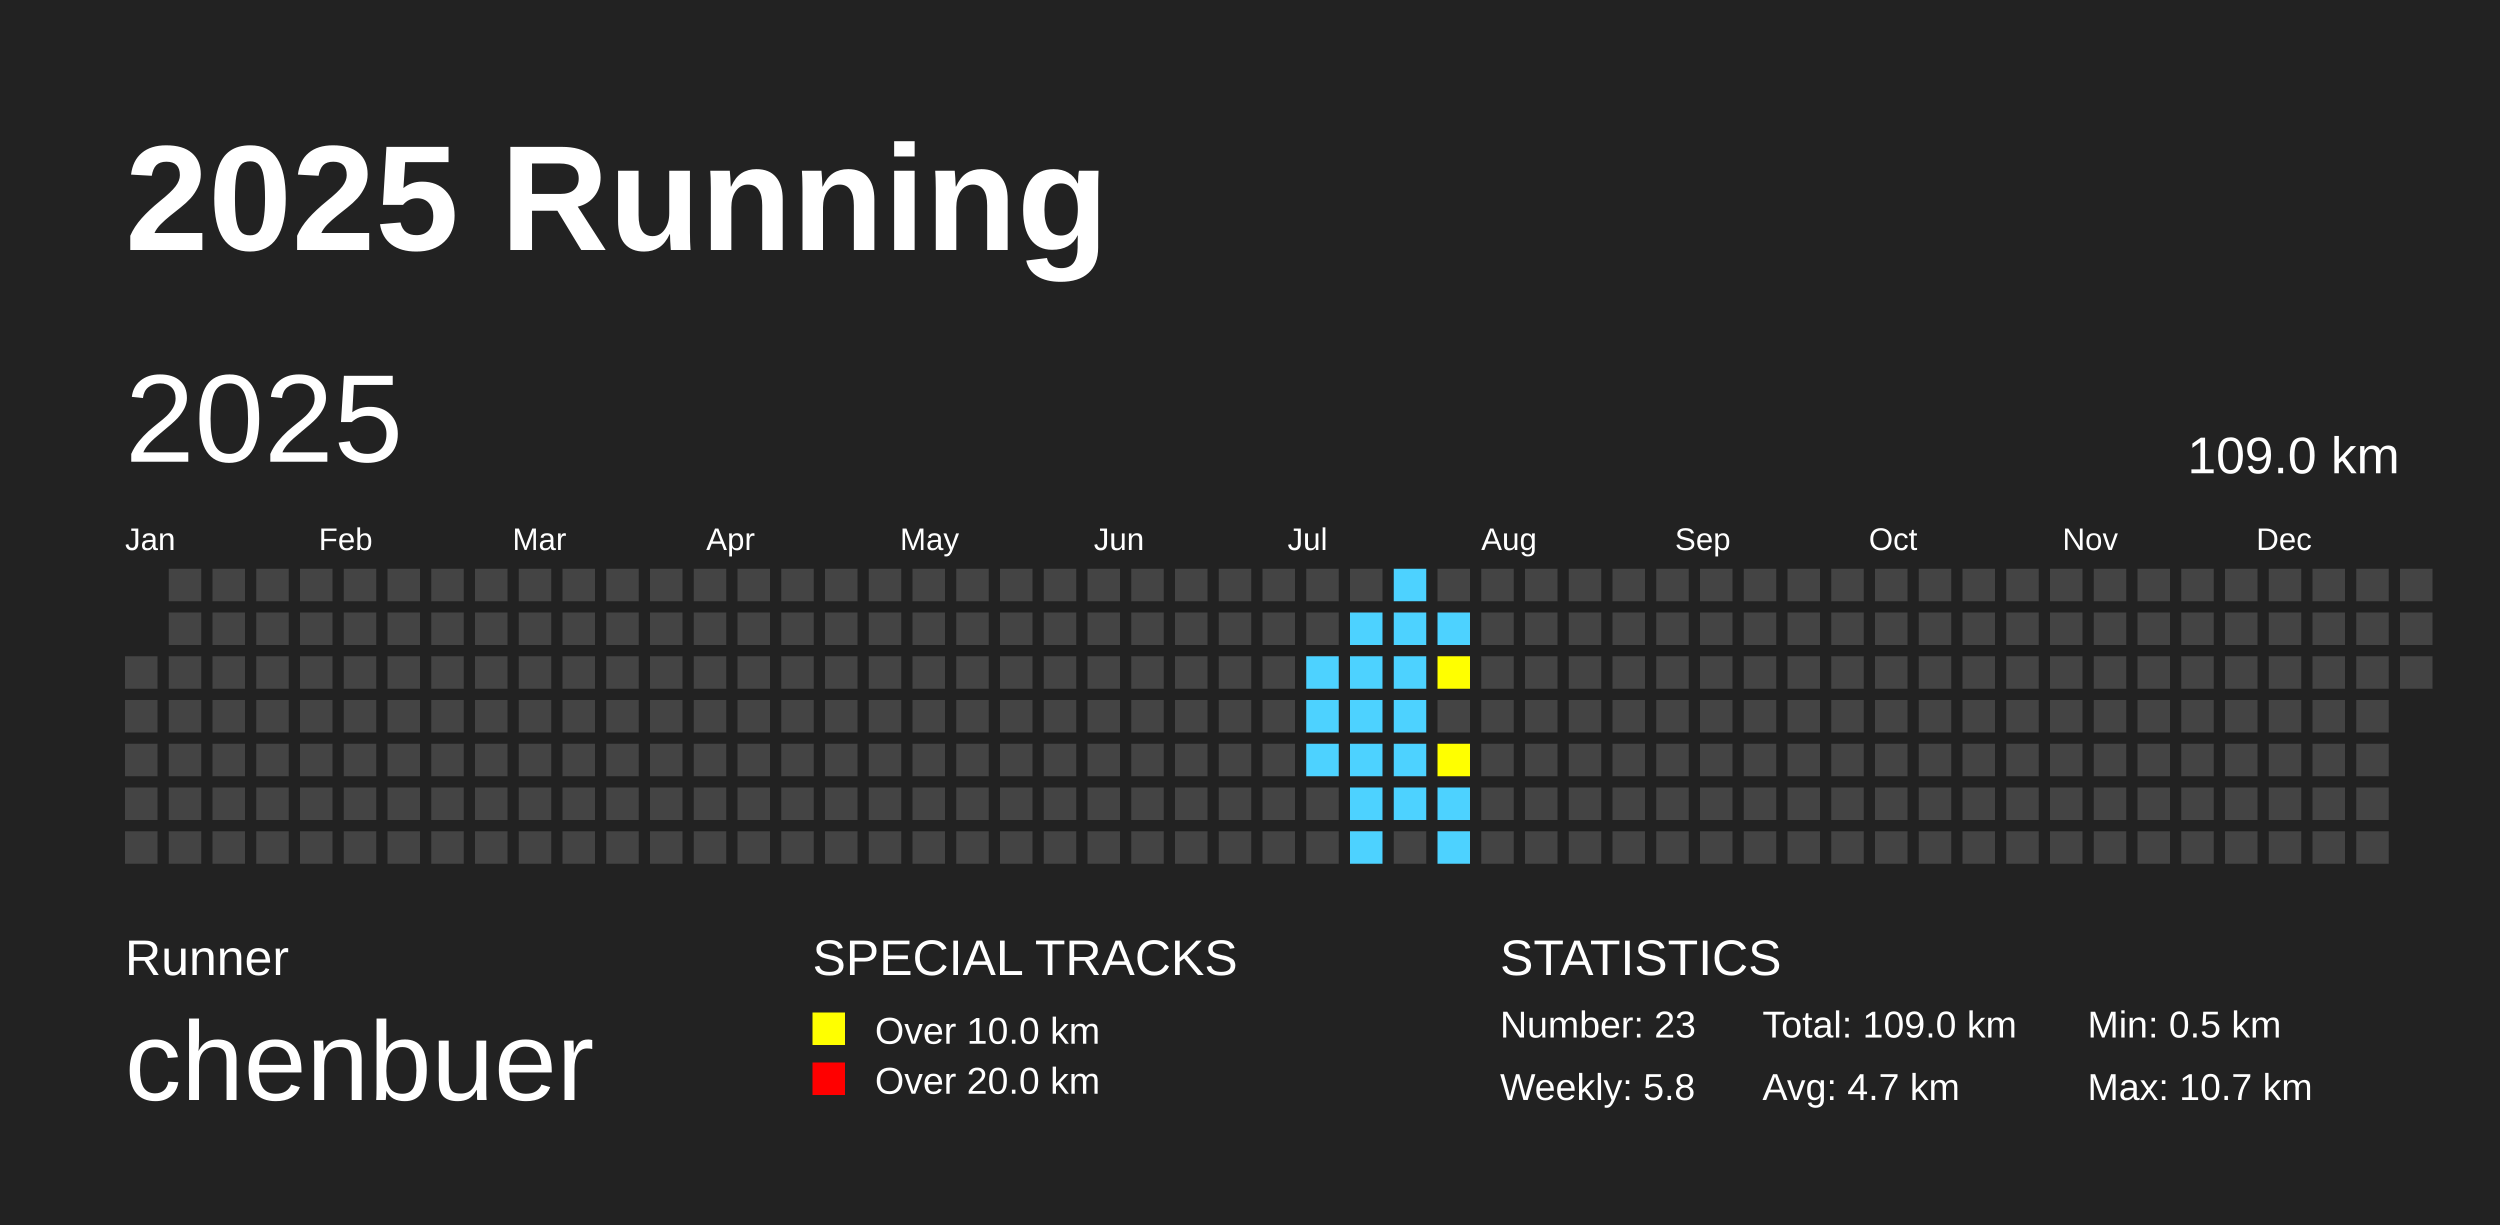
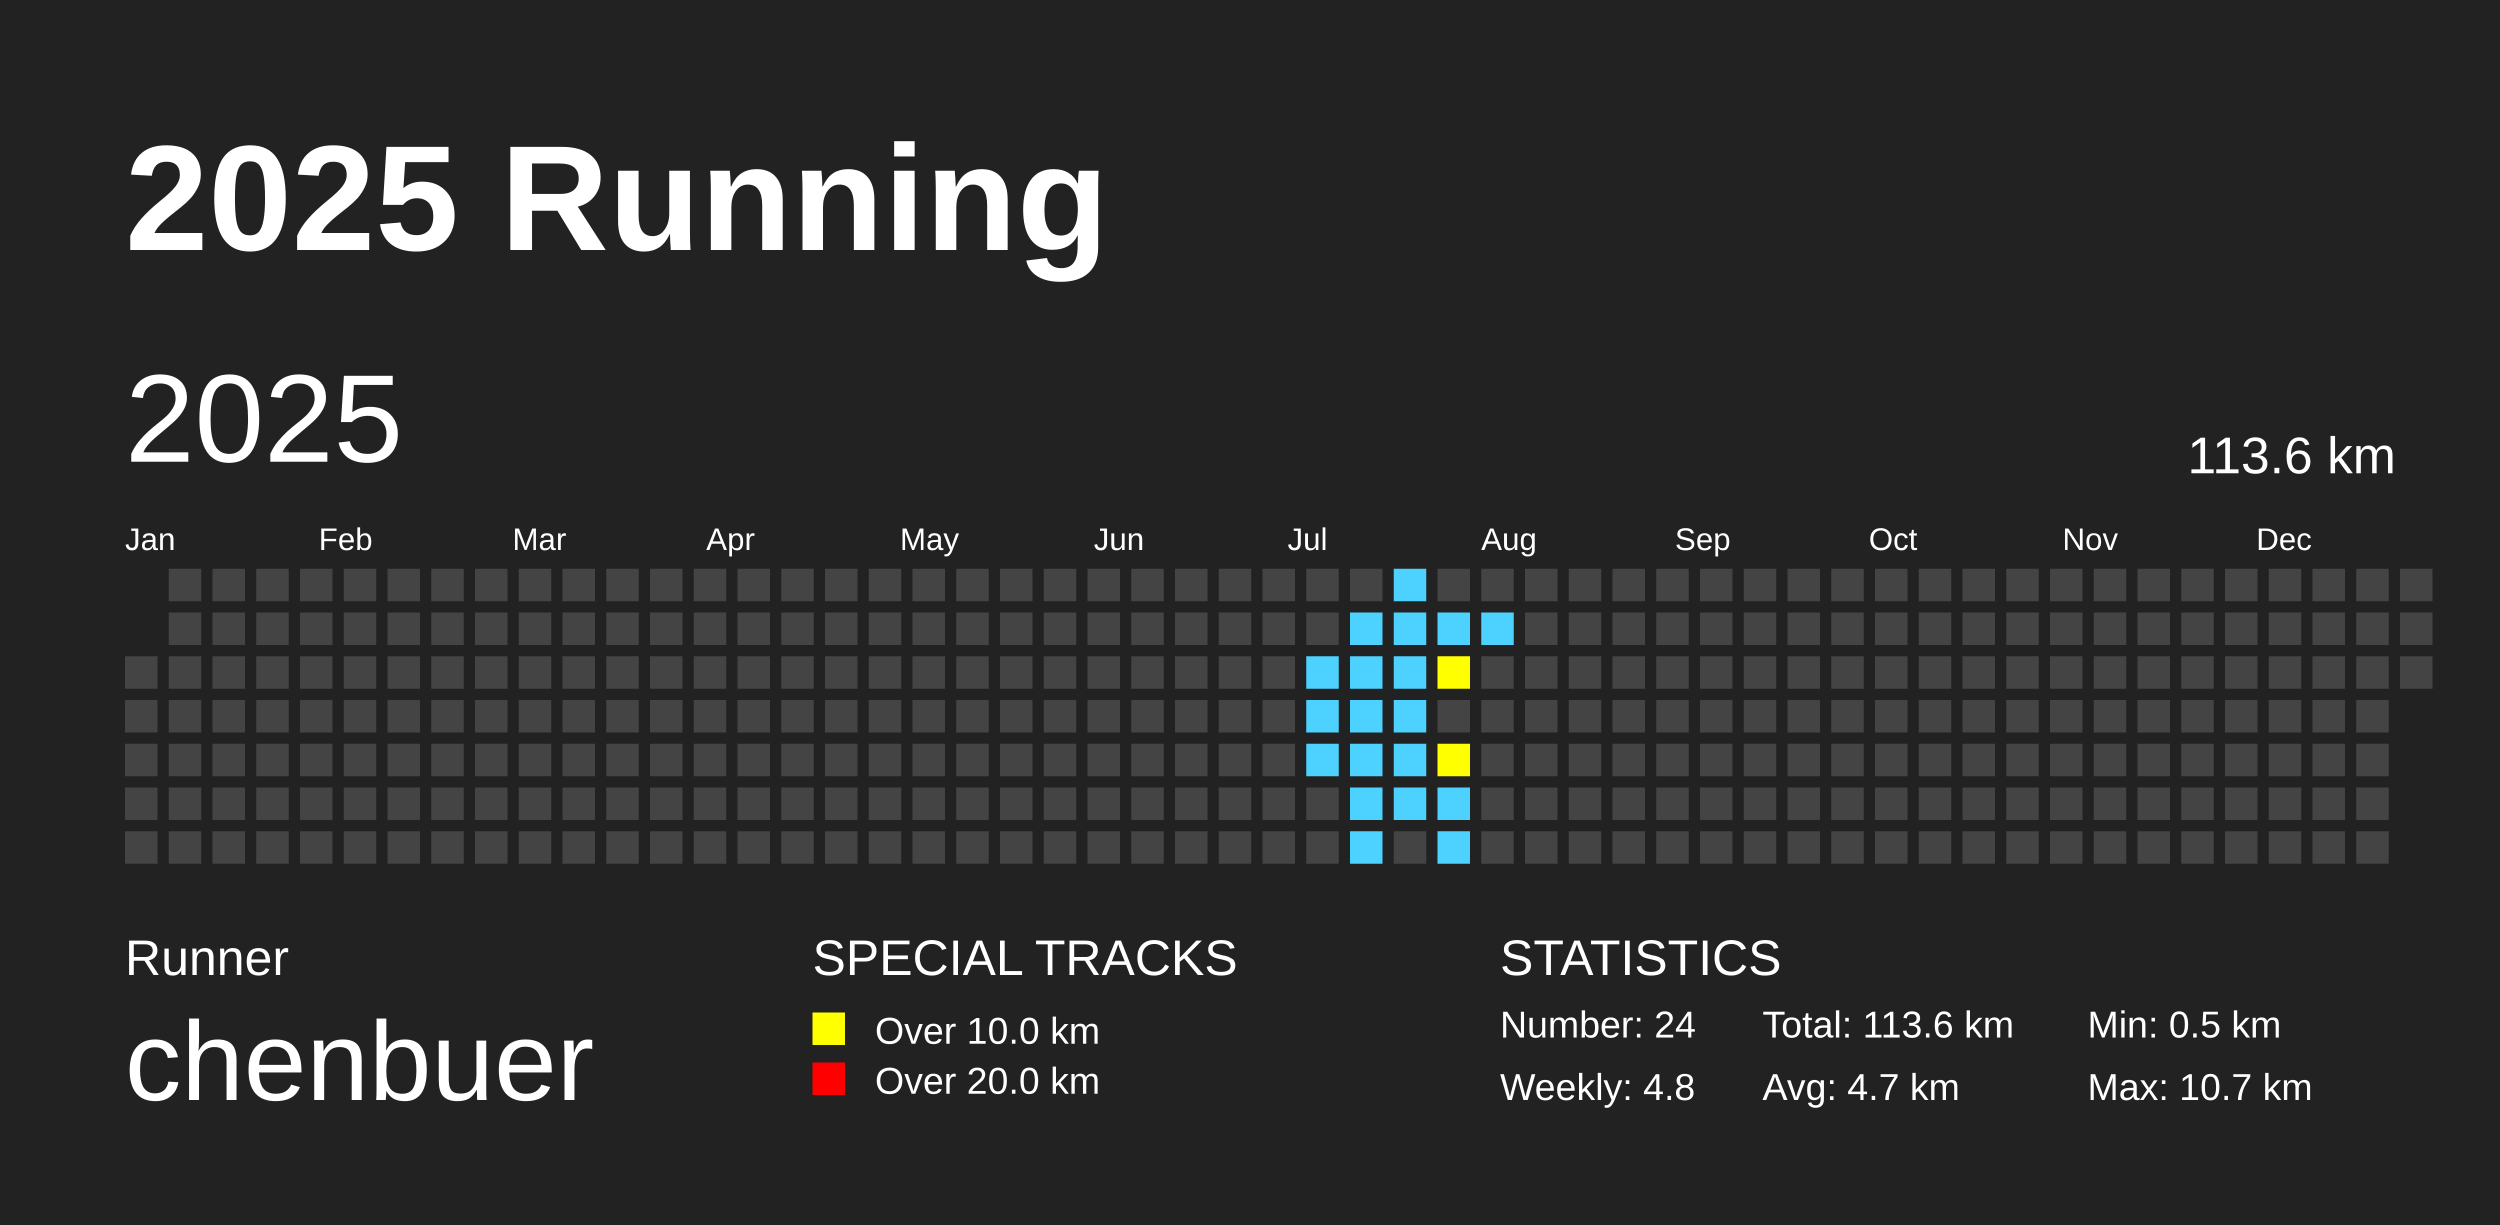
<svg xmlns="http://www.w3.org/2000/svg" baseProfile="full" height="98mm" version="1.1" viewBox="0,0,200,98" width="200mm">
  <defs />
  <rect fill="#222222" height="98" width="200" x="0" y="0" />
  <text fill="#FFFFFF" style="font-size:12px; font-family:Arial; font-weight:bold;" x="10" y="20">2025 Running</text>
  <text fill="#FFFFFF" style="font-size:4px; font-family:Arial" x="10" y="78">Runner</text>
  <text fill="#FFFFFF" style="font-size:9px; font-family:Arial" x="10" y="88">chenbuer</text>
  <text fill="#FFFFFF" style="font-size:4px; font-family:Arial" x="65" y="78">SPECIAL TRACKS</text>
  <rect fill="yellow" height="2.6" width="2.6" x="65" y="81" />
  <text fill="#FFFFFF" style="font-size:3px; font-family:Arial" x="70" y="83.5">Over 10.0 km</text>
  <rect fill="red" height="2.6" width="2.6" x="65" y="85" />
  <text fill="#FFFFFF" style="font-size:3px; font-family:Arial" x="70" y="87.5">Over 20.0 km</text>
  <text fill="#FFFFFF" style="font-size:4px; font-family:Arial" x="120" y="78">STATISTICS</text>
-   <text fill="#FFFFFF" style="font-size:3px; font-family:Arial" x="120" y="83">Number: 23</text>
-   <text fill="#FFFFFF" style="font-size:3px; font-family:Arial" x="120" y="88">Weekly: 5.8</text>
-   <text fill="#FFFFFF" style="font-size:3px; font-family:Arial" x="141" y="83">Total: 109.0 km</text>
+   <text fill="#FFFFFF" style="font-size:3px; font-family:Arial" x="120" y="83">Number: 24</text>
+   <text fill="#FFFFFF" style="font-size:3px; font-family:Arial" x="120" y="88">Weekly: 4.8</text>
+   <text fill="#FFFFFF" style="font-size:3px; font-family:Arial" x="141" y="83">Total: 113.6 km</text>
  <text fill="#FFFFFF" style="font-size:3px; font-family:Arial" x="141" y="88">Avg: 4.7 km</text>
  <text fill="#FFFFFF" style="font-size:3px; font-family:Arial" x="167" y="83">Min: 0.5 km</text>
  <text fill="#FFFFFF" style="font-size:3px; font-family:Arial" x="167" y="88">Max: 10.7 km</text>
  <text dominant-baseline="hanging" fill="#FFFFFF" style="font-size:10.0px; font-family:Arial;" x="10" y="30">2025</text>
-   <text dominant-baseline="hanging" fill="#FFFFFF" style="font-size:4.125px; font-family:Arial;" x="175" y="35">109.0 km</text>
+   <text dominant-baseline="hanging" fill="#FFFFFF" style="font-size:4.125px; font-family:Arial;" x="175" y="35">113.6 km</text>
  <text fill="#FFFFFF" style="font-size:2.5px; font-family:Arial" x="10.0" y="44">Jan</text>
  <text fill="#FFFFFF" style="font-size:2.5px; font-family:Arial" x="25.5" y="44">Feb</text>
  <text fill="#FFFFFF" style="font-size:2.5px; font-family:Arial" x="41.0" y="44">Mar</text>
  <text fill="#FFFFFF" style="font-size:2.5px; font-family:Arial" x="56.5" y="44">Apr</text>
  <text fill="#FFFFFF" style="font-size:2.5px; font-family:Arial" x="72.0" y="44">May</text>
  <text fill="#FFFFFF" style="font-size:2.5px; font-family:Arial" x="87.5" y="44">Jun</text>
  <text fill="#FFFFFF" style="font-size:2.5px; font-family:Arial" x="103.0" y="44">Jul</text>
  <text fill="#FFFFFF" style="font-size:2.5px; font-family:Arial" x="118.5" y="44">Aug</text>
  <text fill="#FFFFFF" style="font-size:2.5px; font-family:Arial" x="134.0" y="44">Sep</text>
  <text fill="#FFFFFF" style="font-size:2.5px; font-family:Arial" x="149.5" y="44">Oct</text>
  <text fill="#FFFFFF" style="font-size:2.5px; font-family:Arial" x="165.0" y="44">Nov</text>
  <text fill="#FFFFFF" style="font-size:2.5px; font-family:Arial" x="180.5" y="44">Dec</text>
  <rect fill="#444444" height="2.6" width="2.6" x="10.0" y="52.5" />
  <rect fill="#444444" height="2.6" width="2.6" x="10.0" y="56.0" />
  <rect fill="#444444" height="2.6" width="2.6" x="10.0" y="59.5" />
  <rect fill="#444444" height="2.6" width="2.6" x="10.0" y="63.0" />
  <rect fill="#444444" height="2.6" width="2.6" x="10.0" y="66.5" />
  <rect fill="#444444" height="2.6" width="2.6" x="13.5" y="45.5" />
  <rect fill="#444444" height="2.6" width="2.6" x="13.5" y="49.0" />
  <rect fill="#444444" height="2.6" width="2.6" x="13.5" y="52.5" />
  <rect fill="#444444" height="2.6" width="2.6" x="13.5" y="56.0" />
  <rect fill="#444444" height="2.6" width="2.6" x="13.5" y="59.5" />
  <rect fill="#444444" height="2.6" width="2.6" x="13.5" y="63.0" />
  <rect fill="#444444" height="2.6" width="2.6" x="13.5" y="66.5" />
  <rect fill="#444444" height="2.6" width="2.6" x="17.0" y="45.5" />
  <rect fill="#444444" height="2.6" width="2.6" x="17.0" y="49.0" />
  <rect fill="#444444" height="2.6" width="2.6" x="17.0" y="52.5" />
  <rect fill="#444444" height="2.6" width="2.6" x="17.0" y="56.0" />
  <rect fill="#444444" height="2.6" width="2.6" x="17.0" y="59.5" />
  <rect fill="#444444" height="2.6" width="2.6" x="17.0" y="63.0" />
  <rect fill="#444444" height="2.6" width="2.6" x="17.0" y="66.5" />
  <rect fill="#444444" height="2.6" width="2.6" x="20.5" y="45.5" />
  <rect fill="#444444" height="2.6" width="2.6" x="20.5" y="49.0" />
  <rect fill="#444444" height="2.6" width="2.6" x="20.5" y="52.5" />
  <rect fill="#444444" height="2.6" width="2.6" x="20.5" y="56.0" />
  <rect fill="#444444" height="2.6" width="2.6" x="20.5" y="59.5" />
  <rect fill="#444444" height="2.6" width="2.6" x="20.5" y="63.0" />
  <rect fill="#444444" height="2.6" width="2.6" x="20.5" y="66.5" />
  <rect fill="#444444" height="2.6" width="2.6" x="24.0" y="45.5" />
  <rect fill="#444444" height="2.6" width="2.6" x="24.0" y="49.0" />
  <rect fill="#444444" height="2.6" width="2.6" x="24.0" y="52.5" />
  <rect fill="#444444" height="2.6" width="2.6" x="24.0" y="56.0" />
  <rect fill="#444444" height="2.6" width="2.6" x="24.0" y="59.5" />
  <rect fill="#444444" height="2.6" width="2.6" x="24.0" y="63.0" />
  <rect fill="#444444" height="2.6" width="2.6" x="24.0" y="66.5" />
  <rect fill="#444444" height="2.6" width="2.6" x="27.5" y="45.5" />
  <rect fill="#444444" height="2.6" width="2.6" x="27.5" y="49.0" />
  <rect fill="#444444" height="2.6" width="2.6" x="27.5" y="52.5" />
  <rect fill="#444444" height="2.6" width="2.6" x="27.5" y="56.0" />
  <rect fill="#444444" height="2.6" width="2.6" x="27.5" y="59.5" />
  <rect fill="#444444" height="2.6" width="2.6" x="27.5" y="63.0" />
  <rect fill="#444444" height="2.6" width="2.6" x="27.5" y="66.5" />
  <rect fill="#444444" height="2.6" width="2.6" x="31.0" y="45.5" />
  <rect fill="#444444" height="2.6" width="2.6" x="31.0" y="49.0" />
  <rect fill="#444444" height="2.6" width="2.6" x="31.0" y="52.5" />
  <rect fill="#444444" height="2.6" width="2.6" x="31.0" y="56.0" />
  <rect fill="#444444" height="2.6" width="2.6" x="31.0" y="59.5" />
  <rect fill="#444444" height="2.6" width="2.6" x="31.0" y="63.0" />
  <rect fill="#444444" height="2.6" width="2.6" x="31.0" y="66.5" />
  <rect fill="#444444" height="2.6" width="2.6" x="34.5" y="45.5" />
  <rect fill="#444444" height="2.6" width="2.6" x="34.5" y="49.0" />
  <rect fill="#444444" height="2.6" width="2.6" x="34.5" y="52.5" />
  <rect fill="#444444" height="2.6" width="2.6" x="34.5" y="56.0" />
  <rect fill="#444444" height="2.6" width="2.6" x="34.5" y="59.5" />
  <rect fill="#444444" height="2.6" width="2.6" x="34.5" y="63.0" />
  <rect fill="#444444" height="2.6" width="2.6" x="34.5" y="66.5" />
  <rect fill="#444444" height="2.6" width="2.6" x="38.0" y="45.5" />
  <rect fill="#444444" height="2.6" width="2.6" x="38.0" y="49.0" />
  <rect fill="#444444" height="2.6" width="2.6" x="38.0" y="52.5" />
  <rect fill="#444444" height="2.6" width="2.6" x="38.0" y="56.0" />
  <rect fill="#444444" height="2.6" width="2.6" x="38.0" y="59.5" />
  <rect fill="#444444" height="2.6" width="2.6" x="38.0" y="63.0" />
  <rect fill="#444444" height="2.6" width="2.6" x="38.0" y="66.5" />
  <rect fill="#444444" height="2.6" width="2.6" x="41.5" y="45.5" />
  <rect fill="#444444" height="2.6" width="2.6" x="41.5" y="49.0" />
  <rect fill="#444444" height="2.6" width="2.6" x="41.5" y="52.5" />
  <rect fill="#444444" height="2.6" width="2.6" x="41.5" y="56.0" />
  <rect fill="#444444" height="2.6" width="2.6" x="41.5" y="59.5" />
  <rect fill="#444444" height="2.6" width="2.6" x="41.5" y="63.0" />
  <rect fill="#444444" height="2.6" width="2.6" x="41.5" y="66.5" />
  <rect fill="#444444" height="2.6" width="2.6" x="45.0" y="45.5" />
  <rect fill="#444444" height="2.6" width="2.6" x="45.0" y="49.0" />
  <rect fill="#444444" height="2.6" width="2.6" x="45.0" y="52.5" />
  <rect fill="#444444" height="2.6" width="2.6" x="45.0" y="56.0" />
  <rect fill="#444444" height="2.6" width="2.6" x="45.0" y="59.5" />
  <rect fill="#444444" height="2.6" width="2.6" x="45.0" y="63.0" />
  <rect fill="#444444" height="2.6" width="2.6" x="45.0" y="66.5" />
  <rect fill="#444444" height="2.6" width="2.6" x="48.5" y="45.5" />
  <rect fill="#444444" height="2.6" width="2.6" x="48.5" y="49.0" />
  <rect fill="#444444" height="2.6" width="2.6" x="48.5" y="52.5" />
  <rect fill="#444444" height="2.6" width="2.6" x="48.5" y="56.0" />
  <rect fill="#444444" height="2.6" width="2.6" x="48.5" y="59.5" />
  <rect fill="#444444" height="2.6" width="2.6" x="48.5" y="63.0" />
  <rect fill="#444444" height="2.6" width="2.6" x="48.5" y="66.5" />
  <rect fill="#444444" height="2.6" width="2.6" x="52.0" y="45.5" />
  <rect fill="#444444" height="2.6" width="2.6" x="52.0" y="49.0" />
  <rect fill="#444444" height="2.6" width="2.6" x="52.0" y="52.5" />
  <rect fill="#444444" height="2.6" width="2.6" x="52.0" y="56.0" />
  <rect fill="#444444" height="2.6" width="2.6" x="52.0" y="59.5" />
  <rect fill="#444444" height="2.6" width="2.6" x="52.0" y="63.0" />
  <rect fill="#444444" height="2.6" width="2.6" x="52.0" y="66.5" />
  <rect fill="#444444" height="2.6" width="2.6" x="55.5" y="45.5" />
  <rect fill="#444444" height="2.6" width="2.6" x="55.5" y="49.0" />
  <rect fill="#444444" height="2.6" width="2.6" x="55.5" y="52.5" />
  <rect fill="#444444" height="2.6" width="2.6" x="55.5" y="56.0" />
  <rect fill="#444444" height="2.6" width="2.6" x="55.5" y="59.5" />
  <rect fill="#444444" height="2.6" width="2.6" x="55.5" y="63.0" />
  <rect fill="#444444" height="2.6" width="2.6" x="55.5" y="66.5" />
  <rect fill="#444444" height="2.6" width="2.6" x="59.0" y="45.5" />
  <rect fill="#444444" height="2.6" width="2.6" x="59.0" y="49.0" />
  <rect fill="#444444" height="2.6" width="2.6" x="59.0" y="52.5" />
  <rect fill="#444444" height="2.6" width="2.6" x="59.0" y="56.0" />
  <rect fill="#444444" height="2.6" width="2.6" x="59.0" y="59.5" />
  <rect fill="#444444" height="2.6" width="2.6" x="59.0" y="63.0" />
  <rect fill="#444444" height="2.6" width="2.6" x="59.0" y="66.5" />
  <rect fill="#444444" height="2.6" width="2.6" x="62.5" y="45.5" />
  <rect fill="#444444" height="2.6" width="2.6" x="62.5" y="49.0" />
  <rect fill="#444444" height="2.6" width="2.6" x="62.5" y="52.5" />
  <rect fill="#444444" height="2.6" width="2.6" x="62.5" y="56.0" />
  <rect fill="#444444" height="2.6" width="2.6" x="62.5" y="59.5" />
  <rect fill="#444444" height="2.6" width="2.6" x="62.5" y="63.0" />
  <rect fill="#444444" height="2.6" width="2.6" x="62.5" y="66.5" />
  <rect fill="#444444" height="2.6" width="2.6" x="66.0" y="45.5" />
  <rect fill="#444444" height="2.6" width="2.6" x="66.0" y="49.0" />
  <rect fill="#444444" height="2.6" width="2.6" x="66.0" y="52.5" />
  <rect fill="#444444" height="2.6" width="2.6" x="66.0" y="56.0" />
  <rect fill="#444444" height="2.6" width="2.6" x="66.0" y="59.5" />
  <rect fill="#444444" height="2.6" width="2.6" x="66.0" y="63.0" />
  <rect fill="#444444" height="2.6" width="2.6" x="66.0" y="66.5" />
  <rect fill="#444444" height="2.6" width="2.6" x="69.5" y="45.5" />
  <rect fill="#444444" height="2.6" width="2.6" x="69.5" y="49.0" />
  <rect fill="#444444" height="2.6" width="2.6" x="69.5" y="52.5" />
  <rect fill="#444444" height="2.6" width="2.6" x="69.5" y="56.0" />
  <rect fill="#444444" height="2.6" width="2.6" x="69.5" y="59.5" />
  <rect fill="#444444" height="2.6" width="2.6" x="69.5" y="63.0" />
  <rect fill="#444444" height="2.6" width="2.6" x="69.5" y="66.5" />
  <rect fill="#444444" height="2.6" width="2.6" x="73.0" y="45.5" />
  <rect fill="#444444" height="2.6" width="2.6" x="73.0" y="49.0" />
  <rect fill="#444444" height="2.6" width="2.6" x="73.0" y="52.5" />
  <rect fill="#444444" height="2.6" width="2.6" x="73.0" y="56.0" />
  <rect fill="#444444" height="2.6" width="2.6" x="73.0" y="59.5" />
  <rect fill="#444444" height="2.6" width="2.6" x="73.0" y="63.0" />
  <rect fill="#444444" height="2.6" width="2.6" x="73.0" y="66.5" />
  <rect fill="#444444" height="2.6" width="2.6" x="76.5" y="45.5" />
  <rect fill="#444444" height="2.6" width="2.6" x="76.5" y="49.0" />
  <rect fill="#444444" height="2.6" width="2.6" x="76.5" y="52.5" />
  <rect fill="#444444" height="2.6" width="2.6" x="76.5" y="56.0" />
  <rect fill="#444444" height="2.6" width="2.6" x="76.5" y="59.5" />
  <rect fill="#444444" height="2.6" width="2.6" x="76.5" y="63.0" />
  <rect fill="#444444" height="2.6" width="2.6" x="76.5" y="66.5" />
  <rect fill="#444444" height="2.6" width="2.6" x="80.0" y="45.5" />
  <rect fill="#444444" height="2.6" width="2.6" x="80.0" y="49.0" />
  <rect fill="#444444" height="2.6" width="2.6" x="80.0" y="52.5" />
  <rect fill="#444444" height="2.6" width="2.6" x="80.0" y="56.0" />
  <rect fill="#444444" height="2.6" width="2.6" x="80.0" y="59.5" />
  <rect fill="#444444" height="2.6" width="2.6" x="80.0" y="63.0" />
  <rect fill="#444444" height="2.6" width="2.6" x="80.0" y="66.5" />
  <rect fill="#444444" height="2.6" width="2.6" x="83.5" y="45.5" />
  <rect fill="#444444" height="2.6" width="2.6" x="83.5" y="49.0" />
  <rect fill="#444444" height="2.6" width="2.6" x="83.5" y="52.5" />
  <rect fill="#444444" height="2.6" width="2.6" x="83.5" y="56.0" />
  <rect fill="#444444" height="2.6" width="2.6" x="83.5" y="59.5" />
  <rect fill="#444444" height="2.6" width="2.6" x="83.5" y="63.0" />
  <rect fill="#444444" height="2.6" width="2.6" x="83.5" y="66.5" />
  <rect fill="#444444" height="2.6" width="2.6" x="87.0" y="45.5" />
  <rect fill="#444444" height="2.6" width="2.6" x="87.0" y="49.0" />
  <rect fill="#444444" height="2.6" width="2.6" x="87.0" y="52.5" />
  <rect fill="#444444" height="2.6" width="2.6" x="87.0" y="56.0" />
  <rect fill="#444444" height="2.6" width="2.6" x="87.0" y="59.5" />
  <rect fill="#444444" height="2.6" width="2.6" x="87.0" y="63.0" />
  <rect fill="#444444" height="2.6" width="2.6" x="87.0" y="66.5" />
  <rect fill="#444444" height="2.6" width="2.6" x="90.5" y="45.5" />
  <rect fill="#444444" height="2.6" width="2.6" x="90.5" y="49.0" />
  <rect fill="#444444" height="2.6" width="2.6" x="90.5" y="52.5" />
  <rect fill="#444444" height="2.6" width="2.6" x="90.5" y="56.0" />
  <rect fill="#444444" height="2.6" width="2.6" x="90.5" y="59.5" />
  <rect fill="#444444" height="2.6" width="2.6" x="90.5" y="63.0" />
  <rect fill="#444444" height="2.6" width="2.6" x="90.5" y="66.5" />
  <rect fill="#444444" height="2.6" width="2.6" x="94.0" y="45.5" />
  <rect fill="#444444" height="2.6" width="2.6" x="94.0" y="49.0" />
  <rect fill="#444444" height="2.6" width="2.6" x="94.0" y="52.5" />
  <rect fill="#444444" height="2.6" width="2.6" x="94.0" y="56.0" />
  <rect fill="#444444" height="2.6" width="2.6" x="94.0" y="59.5" />
  <rect fill="#444444" height="2.6" width="2.6" x="94.0" y="63.0" />
  <rect fill="#444444" height="2.6" width="2.6" x="94.0" y="66.5" />
  <rect fill="#444444" height="2.6" width="2.6" x="97.5" y="45.5" />
  <rect fill="#444444" height="2.6" width="2.6" x="97.5" y="49.0" />
  <rect fill="#444444" height="2.6" width="2.6" x="97.5" y="52.5" />
  <rect fill="#444444" height="2.6" width="2.6" x="97.5" y="56.0" />
  <rect fill="#444444" height="2.6" width="2.6" x="97.5" y="59.5" />
  <rect fill="#444444" height="2.6" width="2.6" x="97.5" y="63.0" />
  <rect fill="#444444" height="2.6" width="2.6" x="97.5" y="66.5" />
  <rect fill="#444444" height="2.6" width="2.6" x="101.0" y="45.5" />
  <rect fill="#444444" height="2.6" width="2.6" x="101.0" y="49.0" />
  <rect fill="#444444" height="2.6" width="2.6" x="101.0" y="52.5" />
  <rect fill="#444444" height="2.6" width="2.6" x="101.0" y="56.0" />
  <rect fill="#444444" height="2.6" width="2.6" x="101.0" y="59.5" />
  <rect fill="#444444" height="2.6" width="2.6" x="101.0" y="63.0" />
  <rect fill="#444444" height="2.6" width="2.6" x="101.0" y="66.5" />
  <rect fill="#444444" height="2.6" width="2.6" x="104.5" y="45.5" />
  <rect fill="#444444" height="2.6" width="2.6" x="104.5" y="49.0" />
  <rect fill="#4DD2FF" height="2.6" width="2.6" x="104.5" y="52.5" />
  <rect fill="#4DD2FF" height="2.6" width="2.6" x="104.5" y="56.0" />
  <rect fill="#4DD2FF" height="2.6" width="2.6" x="104.5" y="59.5" />
  <rect fill="#444444" height="2.6" width="2.6" x="104.5" y="63.0" />
  <rect fill="#444444" height="2.6" width="2.6" x="104.5" y="66.5" />
  <rect fill="#444444" height="2.6" width="2.6" x="108.0" y="45.5" />
  <rect fill="#4DD2FF" height="2.6" width="2.6" x="108.0" y="49.0" />
  <rect fill="#4DD2FF" height="2.6" width="2.6" x="108.0" y="52.5" />
  <rect fill="#4DD2FF" height="2.6" width="2.6" x="108.0" y="56.0" />
  <rect fill="#4DD2FF" height="2.6" width="2.6" x="108.0" y="59.5" />
  <rect fill="#4DD2FF" height="2.6" width="2.6" x="108.0" y="63.0" />
  <rect fill="#4DD2FF" height="2.6" width="2.6" x="108.0" y="66.5" />
  <rect fill="#4DD2FF" height="2.6" width="2.6" x="111.5" y="45.5" />
  <rect fill="#4DD2FF" height="2.6" width="2.6" x="111.5" y="49.0" />
  <rect fill="#4DD2FF" height="2.6" width="2.6" x="111.5" y="52.5" />
  <rect fill="#4DD2FF" height="2.6" width="2.6" x="111.5" y="56.0" />
  <rect fill="#4DD2FF" height="2.6" width="2.6" x="111.5" y="59.5" />
  <rect fill="#4DD2FF" height="2.6" width="2.6" x="111.5" y="63.0" />
  <rect fill="#444444" height="2.6" width="2.6" x="111.5" y="66.5" />
  <rect fill="#444444" height="2.6" width="2.6" x="115.0" y="45.5" />
  <rect fill="#4DD2FF" height="2.6" width="2.6" x="115.0" y="49.0" />
  <rect fill="yellow" height="2.6" width="2.6" x="115.0" y="52.5" />
  <rect fill="#444444" height="2.6" width="2.6" x="115.0" y="56.0" />
  <rect fill="yellow" height="2.6" width="2.6" x="115.0" y="59.5" />
  <rect fill="#4DD2FF" height="2.6" width="2.6" x="115.0" y="63.0" />
  <rect fill="#4DD2FF" height="2.6" width="2.6" x="115.0" y="66.5" />
  <rect fill="#444444" height="2.6" width="2.6" x="118.5" y="45.5" />
-   <rect fill="#444444" height="2.6" width="2.6" x="118.5" y="49.0" />
+   <rect fill="#4DD2FF" height="2.6" width="2.6" x="118.5" y="49.0" />
  <rect fill="#444444" height="2.6" width="2.6" x="118.5" y="52.5" />
  <rect fill="#444444" height="2.6" width="2.6" x="118.5" y="56.0" />
  <rect fill="#444444" height="2.6" width="2.6" x="118.5" y="59.5" />
  <rect fill="#444444" height="2.6" width="2.6" x="118.5" y="63.0" />
  <rect fill="#444444" height="2.6" width="2.6" x="118.5" y="66.5" />
  <rect fill="#444444" height="2.6" width="2.6" x="122.0" y="45.5" />
  <rect fill="#444444" height="2.6" width="2.6" x="122.0" y="49.0" />
  <rect fill="#444444" height="2.6" width="2.6" x="122.0" y="52.5" />
  <rect fill="#444444" height="2.6" width="2.6" x="122.0" y="56.0" />
  <rect fill="#444444" height="2.6" width="2.6" x="122.0" y="59.5" />
  <rect fill="#444444" height="2.6" width="2.6" x="122.0" y="63.0" />
  <rect fill="#444444" height="2.6" width="2.6" x="122.0" y="66.5" />
  <rect fill="#444444" height="2.6" width="2.6" x="125.5" y="45.5" />
  <rect fill="#444444" height="2.6" width="2.6" x="125.5" y="49.0" />
  <rect fill="#444444" height="2.6" width="2.6" x="125.5" y="52.5" />
  <rect fill="#444444" height="2.6" width="2.6" x="125.5" y="56.0" />
  <rect fill="#444444" height="2.6" width="2.6" x="125.5" y="59.5" />
  <rect fill="#444444" height="2.6" width="2.6" x="125.5" y="63.0" />
  <rect fill="#444444" height="2.6" width="2.6" x="125.5" y="66.5" />
  <rect fill="#444444" height="2.6" width="2.6" x="129.0" y="45.5" />
  <rect fill="#444444" height="2.6" width="2.6" x="129.0" y="49.0" />
  <rect fill="#444444" height="2.6" width="2.6" x="129.0" y="52.5" />
  <rect fill="#444444" height="2.6" width="2.6" x="129.0" y="56.0" />
  <rect fill="#444444" height="2.6" width="2.6" x="129.0" y="59.5" />
  <rect fill="#444444" height="2.6" width="2.6" x="129.0" y="63.0" />
  <rect fill="#444444" height="2.6" width="2.6" x="129.0" y="66.5" />
  <rect fill="#444444" height="2.6" width="2.6" x="132.5" y="45.5" />
  <rect fill="#444444" height="2.6" width="2.6" x="132.5" y="49.0" />
  <rect fill="#444444" height="2.6" width="2.6" x="132.5" y="52.5" />
  <rect fill="#444444" height="2.6" width="2.6" x="132.5" y="56.0" />
  <rect fill="#444444" height="2.6" width="2.6" x="132.5" y="59.5" />
  <rect fill="#444444" height="2.6" width="2.6" x="132.5" y="63.0" />
  <rect fill="#444444" height="2.6" width="2.6" x="132.5" y="66.5" />
  <rect fill="#444444" height="2.6" width="2.6" x="136.0" y="45.5" />
  <rect fill="#444444" height="2.6" width="2.6" x="136.0" y="49.0" />
  <rect fill="#444444" height="2.6" width="2.6" x="136.0" y="52.5" />
  <rect fill="#444444" height="2.6" width="2.6" x="136.0" y="56.0" />
  <rect fill="#444444" height="2.6" width="2.6" x="136.0" y="59.5" />
  <rect fill="#444444" height="2.6" width="2.6" x="136.0" y="63.0" />
  <rect fill="#444444" height="2.6" width="2.6" x="136.0" y="66.5" />
  <rect fill="#444444" height="2.6" width="2.6" x="139.5" y="45.5" />
  <rect fill="#444444" height="2.6" width="2.6" x="139.5" y="49.0" />
  <rect fill="#444444" height="2.6" width="2.6" x="139.5" y="52.5" />
  <rect fill="#444444" height="2.6" width="2.6" x="139.5" y="56.0" />
  <rect fill="#444444" height="2.6" width="2.6" x="139.5" y="59.5" />
  <rect fill="#444444" height="2.6" width="2.6" x="139.5" y="63.0" />
  <rect fill="#444444" height="2.6" width="2.6" x="139.5" y="66.5" />
  <rect fill="#444444" height="2.6" width="2.6" x="143.0" y="45.5" />
  <rect fill="#444444" height="2.6" width="2.6" x="143.0" y="49.0" />
  <rect fill="#444444" height="2.6" width="2.6" x="143.0" y="52.5" />
  <rect fill="#444444" height="2.6" width="2.6" x="143.0" y="56.0" />
  <rect fill="#444444" height="2.6" width="2.6" x="143.0" y="59.5" />
  <rect fill="#444444" height="2.6" width="2.6" x="143.0" y="63.0" />
  <rect fill="#444444" height="2.6" width="2.6" x="143.0" y="66.5" />
  <rect fill="#444444" height="2.6" width="2.6" x="146.5" y="45.5" />
  <rect fill="#444444" height="2.6" width="2.6" x="146.5" y="49.0" />
  <rect fill="#444444" height="2.6" width="2.6" x="146.5" y="52.5" />
  <rect fill="#444444" height="2.6" width="2.6" x="146.5" y="56.0" />
  <rect fill="#444444" height="2.6" width="2.6" x="146.5" y="59.5" />
  <rect fill="#444444" height="2.6" width="2.6" x="146.5" y="63.0" />
  <rect fill="#444444" height="2.6" width="2.6" x="146.5" y="66.5" />
  <rect fill="#444444" height="2.6" width="2.6" x="150.0" y="45.5" />
  <rect fill="#444444" height="2.6" width="2.6" x="150.0" y="49.0" />
  <rect fill="#444444" height="2.6" width="2.6" x="150.0" y="52.5" />
  <rect fill="#444444" height="2.6" width="2.6" x="150.0" y="56.0" />
  <rect fill="#444444" height="2.6" width="2.6" x="150.0" y="59.5" />
  <rect fill="#444444" height="2.6" width="2.6" x="150.0" y="63.0" />
  <rect fill="#444444" height="2.6" width="2.6" x="150.0" y="66.5" />
  <rect fill="#444444" height="2.6" width="2.6" x="153.5" y="45.5" />
  <rect fill="#444444" height="2.6" width="2.6" x="153.5" y="49.0" />
  <rect fill="#444444" height="2.6" width="2.6" x="153.5" y="52.5" />
  <rect fill="#444444" height="2.6" width="2.6" x="153.5" y="56.0" />
  <rect fill="#444444" height="2.6" width="2.6" x="153.5" y="59.5" />
  <rect fill="#444444" height="2.6" width="2.6" x="153.5" y="63.0" />
  <rect fill="#444444" height="2.6" width="2.6" x="153.5" y="66.5" />
  <rect fill="#444444" height="2.6" width="2.6" x="157.0" y="45.5" />
  <rect fill="#444444" height="2.6" width="2.6" x="157.0" y="49.0" />
  <rect fill="#444444" height="2.6" width="2.6" x="157.0" y="52.5" />
  <rect fill="#444444" height="2.6" width="2.6" x="157.0" y="56.0" />
  <rect fill="#444444" height="2.6" width="2.6" x="157.0" y="59.5" />
  <rect fill="#444444" height="2.6" width="2.6" x="157.0" y="63.0" />
  <rect fill="#444444" height="2.6" width="2.6" x="157.0" y="66.5" />
  <rect fill="#444444" height="2.6" width="2.6" x="160.5" y="45.5" />
  <rect fill="#444444" height="2.6" width="2.6" x="160.5" y="49.0" />
  <rect fill="#444444" height="2.6" width="2.6" x="160.5" y="52.5" />
  <rect fill="#444444" height="2.6" width="2.6" x="160.5" y="56.0" />
  <rect fill="#444444" height="2.6" width="2.6" x="160.5" y="59.5" />
  <rect fill="#444444" height="2.6" width="2.6" x="160.5" y="63.0" />
  <rect fill="#444444" height="2.6" width="2.6" x="160.5" y="66.5" />
  <rect fill="#444444" height="2.6" width="2.6" x="164.0" y="45.5" />
  <rect fill="#444444" height="2.6" width="2.6" x="164.0" y="49.0" />
  <rect fill="#444444" height="2.6" width="2.6" x="164.0" y="52.5" />
  <rect fill="#444444" height="2.6" width="2.6" x="164.0" y="56.0" />
  <rect fill="#444444" height="2.6" width="2.6" x="164.0" y="59.5" />
  <rect fill="#444444" height="2.6" width="2.6" x="164.0" y="63.0" />
  <rect fill="#444444" height="2.6" width="2.6" x="164.0" y="66.5" />
  <rect fill="#444444" height="2.6" width="2.6" x="167.5" y="45.5" />
  <rect fill="#444444" height="2.6" width="2.6" x="167.5" y="49.0" />
  <rect fill="#444444" height="2.6" width="2.6" x="167.5" y="52.5" />
  <rect fill="#444444" height="2.6" width="2.6" x="167.5" y="56.0" />
  <rect fill="#444444" height="2.6" width="2.6" x="167.5" y="59.5" />
  <rect fill="#444444" height="2.6" width="2.6" x="167.5" y="63.0" />
  <rect fill="#444444" height="2.6" width="2.6" x="167.5" y="66.5" />
  <rect fill="#444444" height="2.6" width="2.6" x="171.0" y="45.5" />
  <rect fill="#444444" height="2.6" width="2.6" x="171.0" y="49.0" />
  <rect fill="#444444" height="2.6" width="2.6" x="171.0" y="52.5" />
  <rect fill="#444444" height="2.6" width="2.6" x="171.0" y="56.0" />
  <rect fill="#444444" height="2.6" width="2.6" x="171.0" y="59.5" />
  <rect fill="#444444" height="2.6" width="2.6" x="171.0" y="63.0" />
  <rect fill="#444444" height="2.6" width="2.6" x="171.0" y="66.5" />
  <rect fill="#444444" height="2.6" width="2.6" x="174.5" y="45.5" />
  <rect fill="#444444" height="2.6" width="2.6" x="174.5" y="49.0" />
  <rect fill="#444444" height="2.6" width="2.6" x="174.5" y="52.5" />
  <rect fill="#444444" height="2.6" width="2.6" x="174.5" y="56.0" />
  <rect fill="#444444" height="2.6" width="2.6" x="174.5" y="59.5" />
  <rect fill="#444444" height="2.6" width="2.6" x="174.5" y="63.0" />
  <rect fill="#444444" height="2.6" width="2.6" x="174.5" y="66.5" />
  <rect fill="#444444" height="2.6" width="2.6" x="178.0" y="45.5" />
  <rect fill="#444444" height="2.6" width="2.6" x="178.0" y="49.0" />
  <rect fill="#444444" height="2.6" width="2.6" x="178.0" y="52.5" />
  <rect fill="#444444" height="2.6" width="2.6" x="178.0" y="56.0" />
  <rect fill="#444444" height="2.6" width="2.6" x="178.0" y="59.5" />
  <rect fill="#444444" height="2.6" width="2.6" x="178.0" y="63.0" />
  <rect fill="#444444" height="2.6" width="2.6" x="178.0" y="66.5" />
  <rect fill="#444444" height="2.6" width="2.6" x="181.5" y="45.5" />
  <rect fill="#444444" height="2.6" width="2.6" x="181.5" y="49.0" />
  <rect fill="#444444" height="2.6" width="2.6" x="181.5" y="52.5" />
  <rect fill="#444444" height="2.6" width="2.6" x="181.5" y="56.0" />
  <rect fill="#444444" height="2.6" width="2.6" x="181.5" y="59.5" />
  <rect fill="#444444" height="2.6" width="2.6" x="181.5" y="63.0" />
  <rect fill="#444444" height="2.6" width="2.6" x="181.5" y="66.5" />
  <rect fill="#444444" height="2.6" width="2.6" x="185.0" y="45.5" />
  <rect fill="#444444" height="2.6" width="2.6" x="185.0" y="49.0" />
  <rect fill="#444444" height="2.6" width="2.6" x="185.0" y="52.5" />
  <rect fill="#444444" height="2.6" width="2.6" x="185.0" y="56.0" />
  <rect fill="#444444" height="2.6" width="2.6" x="185.0" y="59.5" />
  <rect fill="#444444" height="2.6" width="2.6" x="185.0" y="63.0" />
  <rect fill="#444444" height="2.6" width="2.6" x="185.0" y="66.5" />
  <rect fill="#444444" height="2.6" width="2.6" x="188.5" y="45.5" />
  <rect fill="#444444" height="2.6" width="2.6" x="188.5" y="49.0" />
  <rect fill="#444444" height="2.6" width="2.6" x="188.5" y="52.5" />
  <rect fill="#444444" height="2.6" width="2.6" x="188.5" y="56.0" />
  <rect fill="#444444" height="2.6" width="2.6" x="188.5" y="59.5" />
  <rect fill="#444444" height="2.6" width="2.6" x="188.5" y="63.0" />
  <rect fill="#444444" height="2.6" width="2.6" x="188.5" y="66.5" />
  <rect fill="#444444" height="2.6" width="2.6" x="192.0" y="45.5" />
  <rect fill="#444444" height="2.6" width="2.6" x="192.0" y="49.0" />
  <rect fill="#444444" height="2.6" width="2.6" x="192.0" y="52.5" />
</svg>
